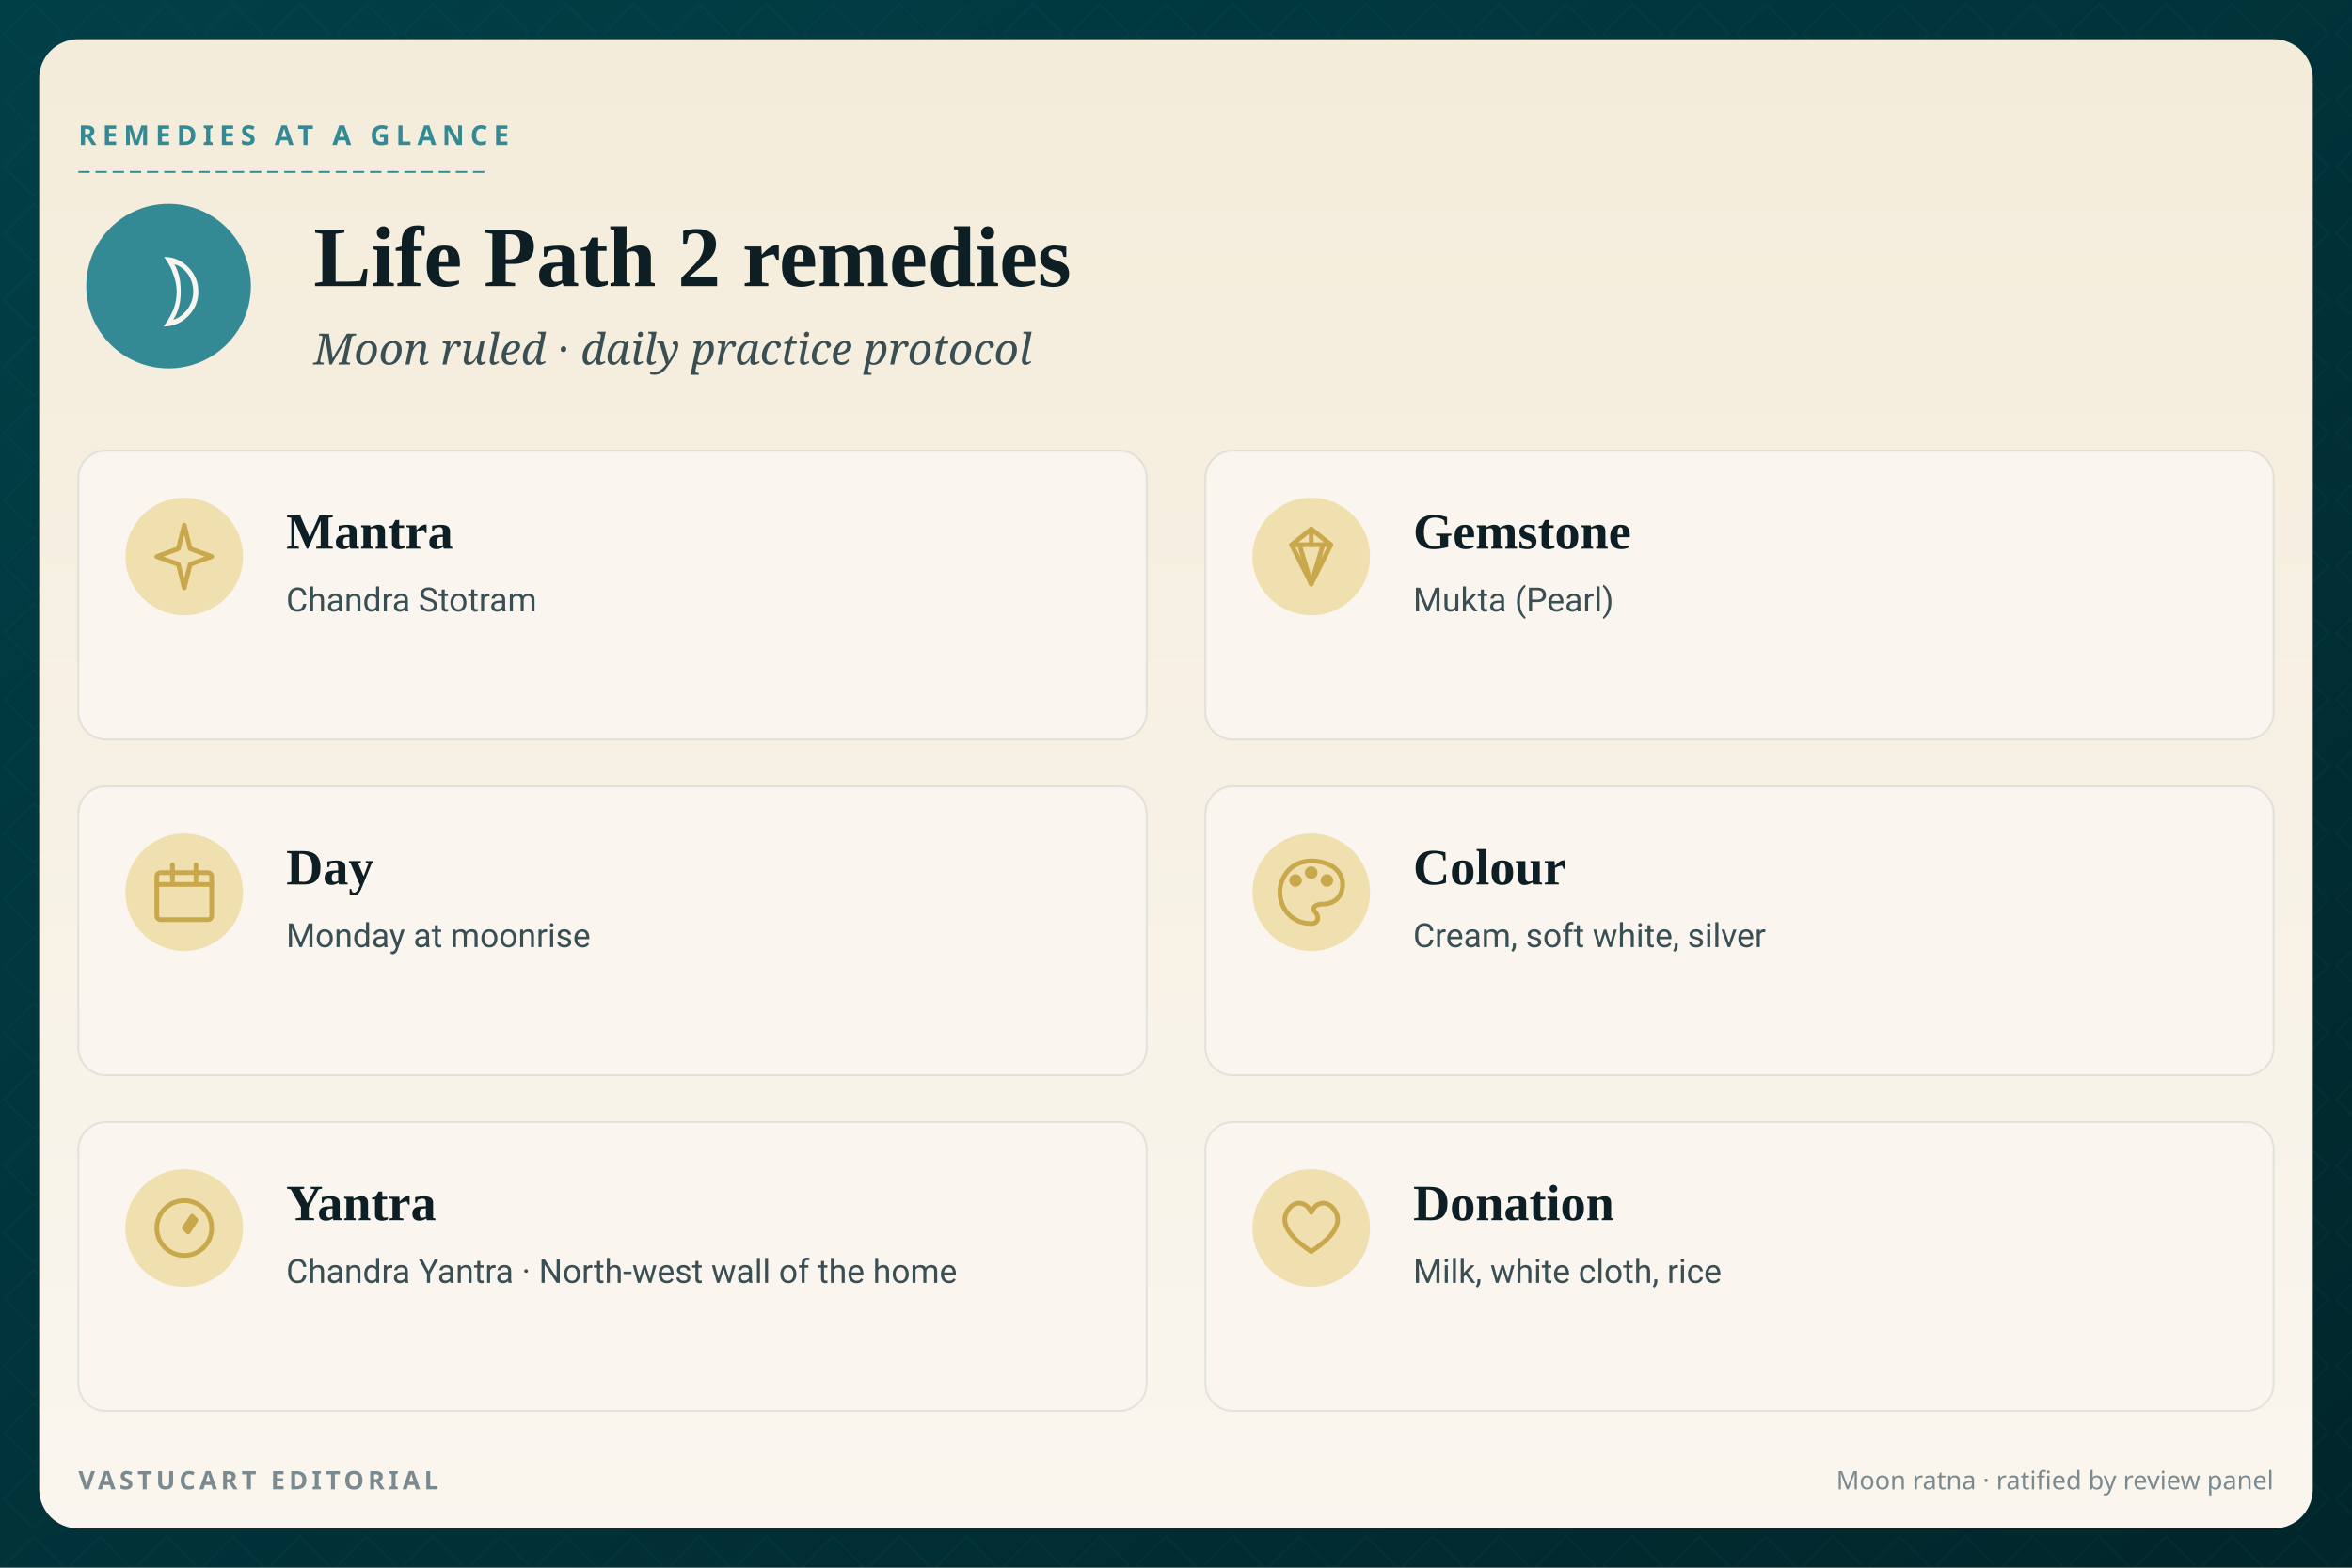
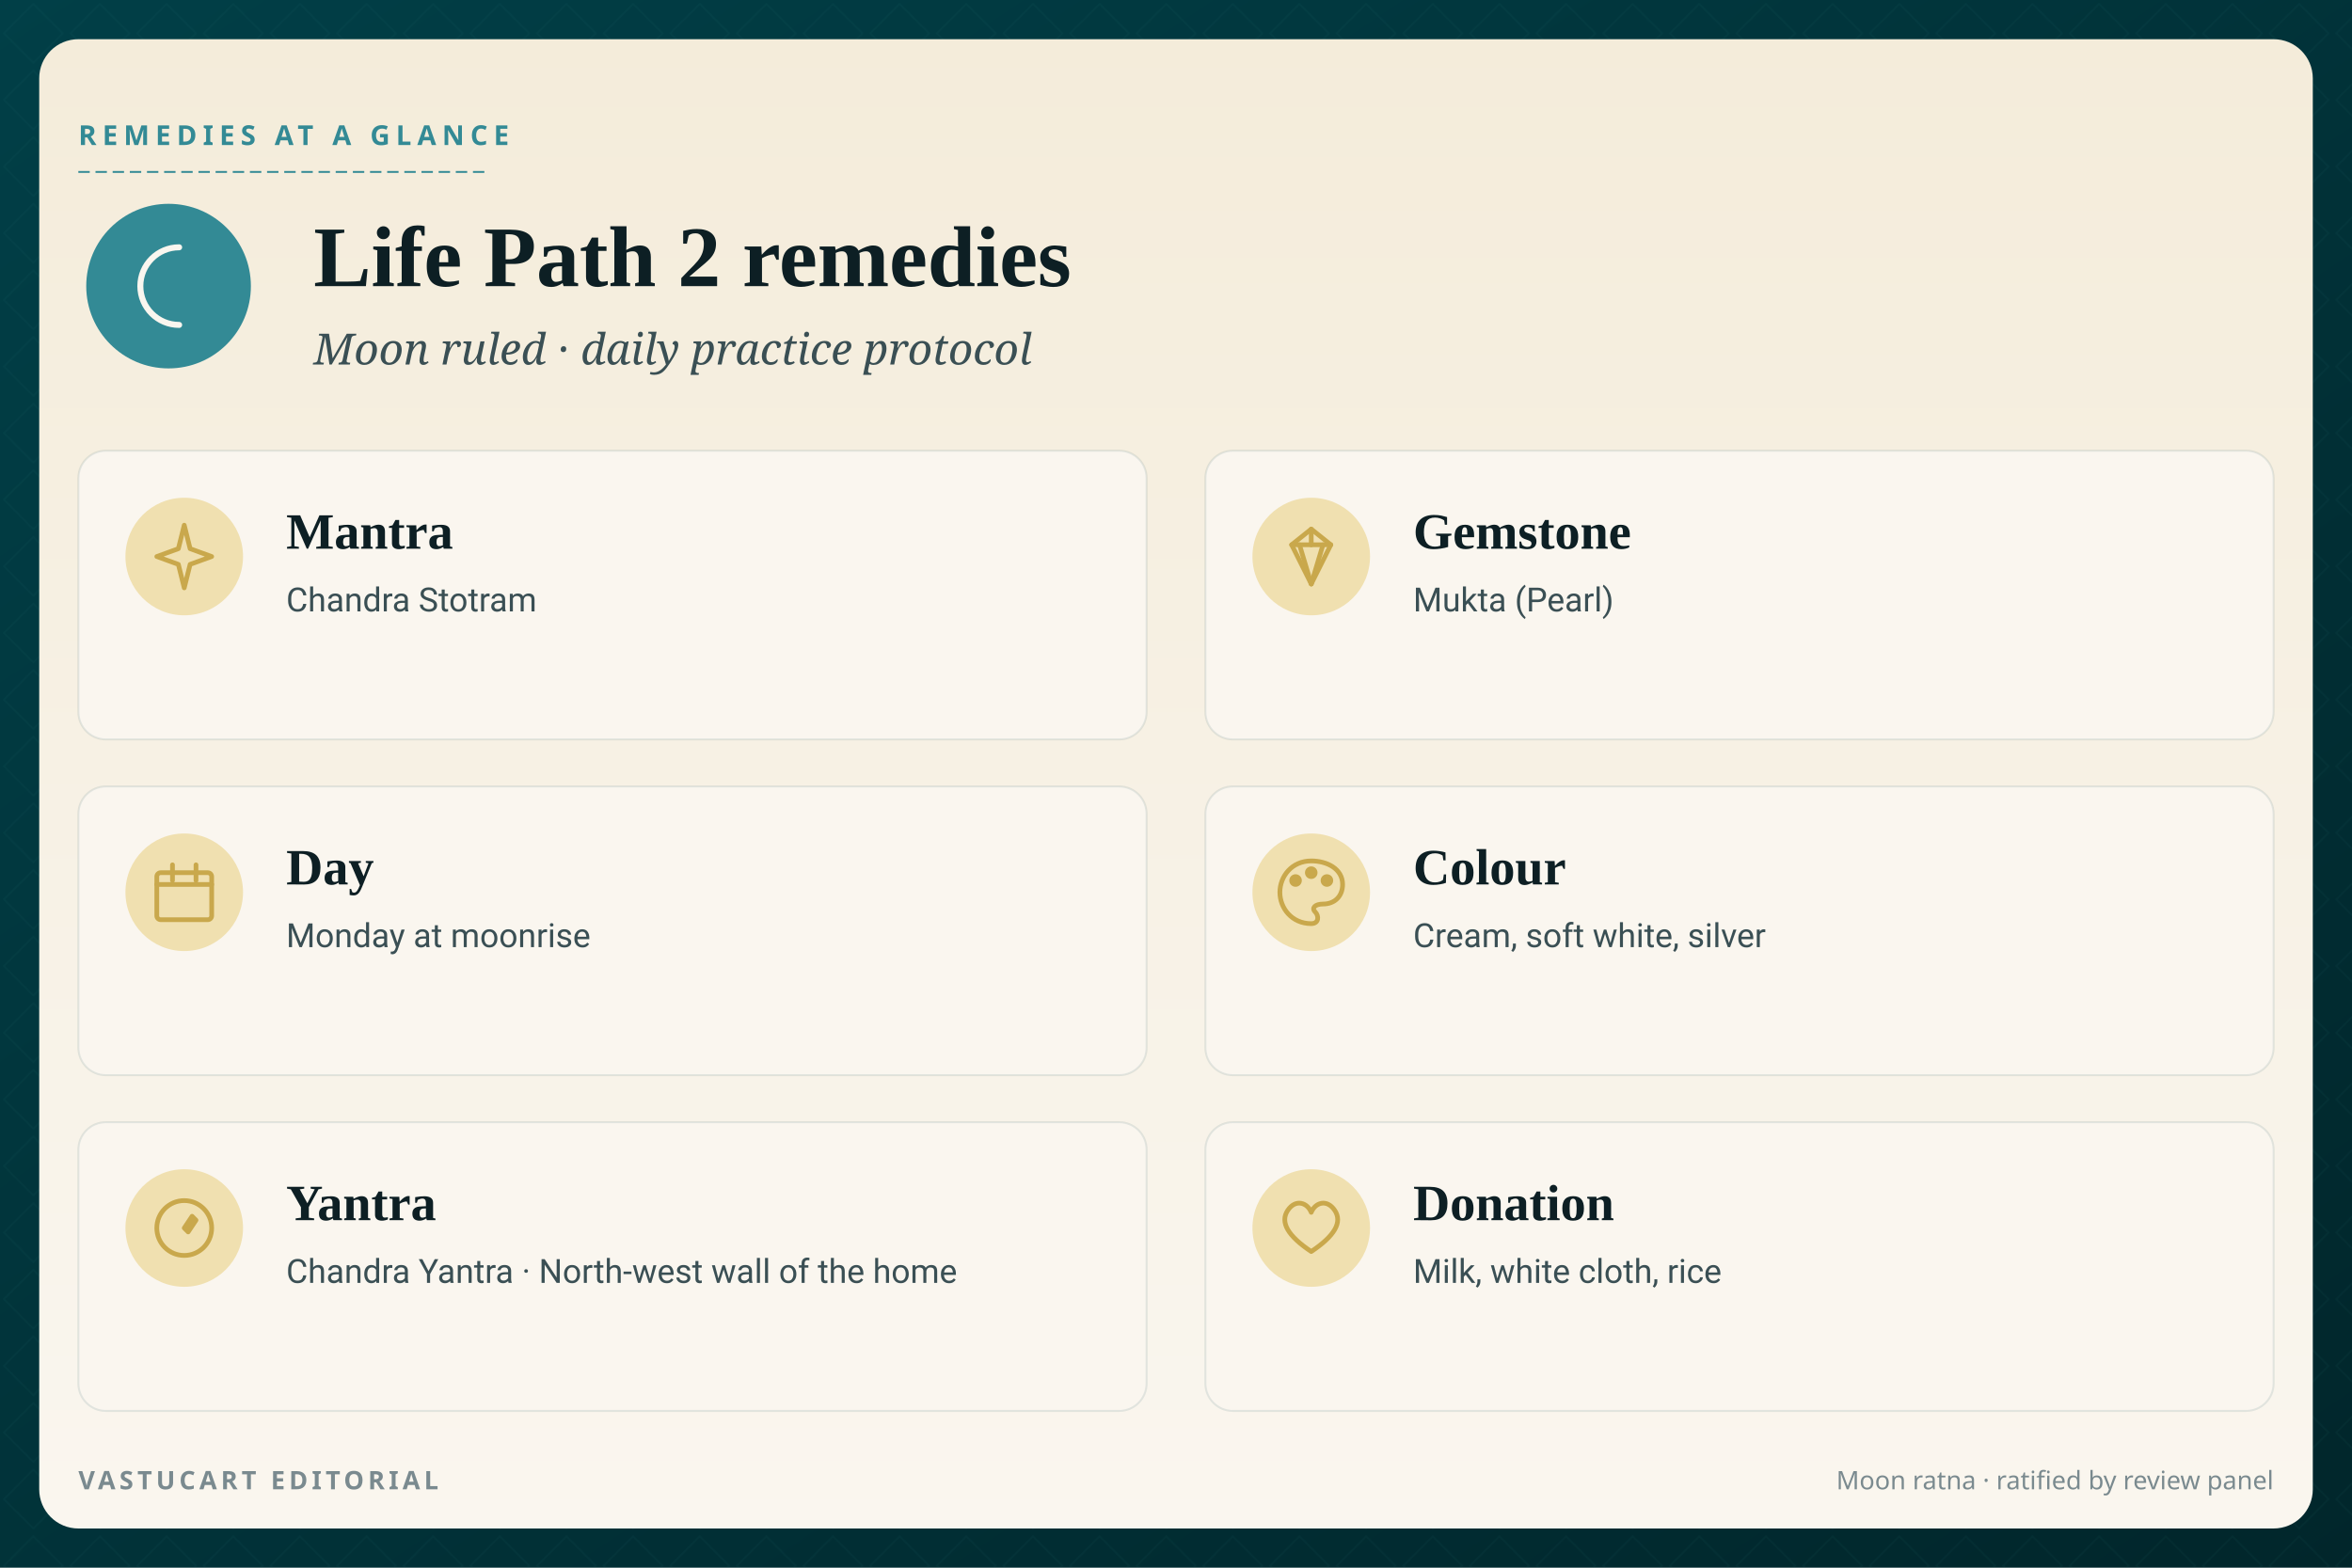
<svg xmlns="http://www.w3.org/2000/svg" viewBox="0 0 1200 800" role="img" aria-label="Life Path Number 2 remedies infographic with mantra, gemstone, day, colour, yantra, donation">
  <defs>
    <linearGradient id="bg" x1="0" y1="0" x2="1" y2="1">
      <stop offset="0%" stop-color="#013F47" />
      <stop offset="100%" stop-color="#01262b" />
    </linearGradient>
    <linearGradient id="cardBg" x1="0" y1="0" x2="0" y2="1">
      <stop offset="0%" stop-color="#F4ECDA" />
      <stop offset="100%" stop-color="#faf6ef" />
    </linearGradient>
    <pattern id="diamondPattern" x="0" y="0" width="34" height="34" patternUnits="userSpaceOnUse">
      <path d="M17 2 L32 17 L17 32 L2 17 Z" fill="none" stroke="#338a95" stroke-opacity="0.06" stroke-width="1" />
    </pattern>
  </defs>
  <rect width="1200" height="800" fill="url(#bg)" />
  <rect width="1200" height="800" fill="url(#diamondPattern)" />
  <rect x="20" y="20" width="1160" height="760" rx="20" fill="url(#cardBg)" />
  <g>
    <text x="40" y="74" font-family="system-ui, sans-serif" font-size="14" font-weight="700" letter-spacing="3" fill="#338a95">REMEDIES AT A GLANCE</text>
    <text x="40" y="86" font-family="system-ui, sans-serif" font-size="14" font-weight="700" letter-spacing="3" fill="#338a95">________________________</text>
    <circle cx="86" cy="146" r="42" fill="#338a95" />
-     <text x="86" y="166" text-anchor="middle" font-family="Georgia, serif" font-size="48" font-weight="700" fill="#faf6ef">☽</text>
+     <g transform="translate(86 146)">
+       <g transform="scale(0.9)">
+         <path d="M 6 -22 A 22 22 0 1 0 6 22 A 16 16 0 1 1 6 -22 Z" fill="#faf6ef" stroke="#faf6ef" stroke-width="3.4" stroke-linejoin="round" />
+       </g>
+     </g>
    <text x="160" y="146" font-family="Georgia, 'Times New Roman', serif" font-size="44" font-weight="700" fill="#0d1f24">Life Path 2 remedies</text>
    <text x="160" y="186" font-family="Georgia, serif" font-style="italic" font-size="22" fill="#3a4f54">Moon ruled · daily practice protocol</text>
  </g>
  <g>
    <rect x="40" y="230" width="545" height="147.333" rx="14" fill="#faf6ef" stroke="rgba(1,63,71,0.10)" stroke-width="1" />
    <circle cx="94" cy="284" r="30" fill="#F0E0B0" />
    <g transform="translate(74 264)" color="#c9a84c">
      <g fill="none" stroke="currentColor" stroke-width="2.4" stroke-linecap="round" stroke-linejoin="round">
        <path d="M20 4 L23 16 L34 20 L23 24 L20 36 L17 24 L6 20 L17 16 Z" />
      </g>
    </g>
    <text x="146" y="280" font-family="Georgia, 'Times New Roman', serif" font-size="26" font-weight="700" fill="#0d1f24">Mantra</text>
    <text x="146" y="312" font-family="system-ui, -apple-system, 'Segoe UI', Roboto, sans-serif" font-size="17" fill="#3a4f54">Chandra Stotram</text>
  </g>
  <g>
    <rect x="615" y="230" width="545" height="147.333" rx="14" fill="#faf6ef" stroke="rgba(1,63,71,0.10)" stroke-width="1" />
    <circle cx="669" cy="284" r="30" fill="#F0E0B0" />
    <g transform="translate(649 264)" color="#c9a84c">
      <g fill="none" stroke="currentColor" stroke-width="2.4" stroke-linejoin="round" stroke-linecap="round">
        <path d="M10 14 L20 6 L30 14 L20 34 Z" />
        <path d="M10 14 L30 14" />
        <path d="M20 6 L20 14" />
        <path d="M14 14 L20 34" />
        <path d="M26 14 L20 34" />
      </g>
    </g>
    <text x="721" y="280" font-family="Georgia, 'Times New Roman', serif" font-size="26" font-weight="700" fill="#0d1f24">Gemstone</text>
    <text x="721" y="312" font-family="system-ui, -apple-system, 'Segoe UI', Roboto, sans-serif" font-size="17" fill="#3a4f54">Mukta (Pearl)</text>
  </g>
  <g>
    <rect x="40" y="401.333" width="545" height="147.333" rx="14" fill="#faf6ef" stroke="rgba(1,63,71,0.10)" stroke-width="1" />
    <circle cx="94" cy="455.333" r="30" fill="#F0E0B0" />
    <g transform="translate(74 435.3333)" color="#c9a84c">
      <g fill="none" stroke="currentColor" stroke-width="2.4" stroke-linecap="round" stroke-linejoin="round">
        <rect x="6" y="10" width="28" height="24" rx="2" />
        <path d="M6 16 L34 16" />
        <path d="M14 6 V14" />
        <path d="M26 6 V14" />
      </g>
    </g>
    <text x="146" y="451.333" font-family="Georgia, 'Times New Roman', serif" font-size="26" font-weight="700" fill="#0d1f24">Day</text>
    <text x="146" y="483.333" font-family="system-ui, -apple-system, 'Segoe UI', Roboto, sans-serif" font-size="17" fill="#3a4f54">Monday at moonrise</text>
  </g>
  <g>
    <rect x="615" y="401.333" width="545" height="147.333" rx="14" fill="#faf6ef" stroke="rgba(1,63,71,0.10)" stroke-width="1" />
    <circle cx="669" cy="455.333" r="30" fill="#F0E0B0" />
    <g transform="translate(649 435.3333)" color="#c9a84c">
      <g fill="none" stroke="currentColor" stroke-width="2.4" stroke-linecap="round" stroke-linejoin="round">
        <path d="M20 4 C10 4 4 12 4 20 C4 28 10 36 20 36 C24 36 24 32 22 30 C20 28 22 26 26 26 C32 26 36 22 36 16 C36 8 28 4 20 4 Z" />
        <circle cx="12" cy="14" r="2" fill="currentColor" />
        <circle cx="20" cy="10" r="2" fill="currentColor" />
        <circle cx="28" cy="14" r="2" fill="currentColor" />
      </g>
    </g>
    <text x="721" y="451.333" font-family="Georgia, 'Times New Roman', serif" font-size="26" font-weight="700" fill="#0d1f24">Colour</text>
    <text x="721" y="483.333" font-family="system-ui, -apple-system, 'Segoe UI', Roboto, sans-serif" font-size="17" fill="#3a4f54">Cream, soft white, silver</text>
  </g>
  <g>
    <rect x="40" y="572.667" width="545" height="147.333" rx="14" fill="#faf6ef" stroke="rgba(1,63,71,0.10)" stroke-width="1" />
    <circle cx="94" cy="626.667" r="30" fill="#F0E0B0" />
    <g transform="translate(74 606.6667)" color="#c9a84c">
      <g fill="none" stroke="currentColor" stroke-width="2.4" stroke-linecap="round" stroke-linejoin="round">
        <circle cx="20" cy="20" r="14" />
        <path d="M20 20 L24 14 L26 16 L22 22 Z" fill="currentColor" />
      </g>
    </g>
    <text x="146" y="622.667" font-family="Georgia, 'Times New Roman', serif" font-size="26" font-weight="700" fill="#0d1f24">Yantra</text>
    <text x="146" y="654.667" font-family="system-ui, -apple-system, 'Segoe UI', Roboto, sans-serif" font-size="17" fill="#3a4f54">Chandra Yantra · North-west wall of the home</text>
  </g>
  <g>
    <rect x="615" y="572.667" width="545" height="147.333" rx="14" fill="#faf6ef" stroke="rgba(1,63,71,0.10)" stroke-width="1" />
    <circle cx="669" cy="626.667" r="30" fill="#F0E0B0" />
    <g transform="translate(649 606.6667)" color="#c9a84c">
      <g fill="none" stroke="currentColor" stroke-width="2.4" stroke-linecap="round" stroke-linejoin="round">
        <path d="M20 32 C8 24 4 17 8 11 C12 5 18 7 20 12 C22 7 28 5 32 11 C36 17 32 24 20 32 Z" />
      </g>
    </g>
    <text x="721" y="622.667" font-family="Georgia, 'Times New Roman', serif" font-size="26" font-weight="700" fill="#0d1f24">Donation</text>
    <text x="721" y="654.667" font-family="system-ui, -apple-system, 'Segoe UI', Roboto, sans-serif" font-size="17" fill="#3a4f54">Milk, white cloth, rice</text>
  </g>
  <text x="40" y="760" font-family="system-ui, sans-serif" font-size="13" font-weight="600" letter-spacing="2" fill="#7a8a8f">VASTUCART EDITORIAL</text>
  <text x="1160" y="760" text-anchor="end" font-family="system-ui, sans-serif" font-size="13" fill="#7a8a8f">Moon ratna · ratified by review panel</text>
</svg>
